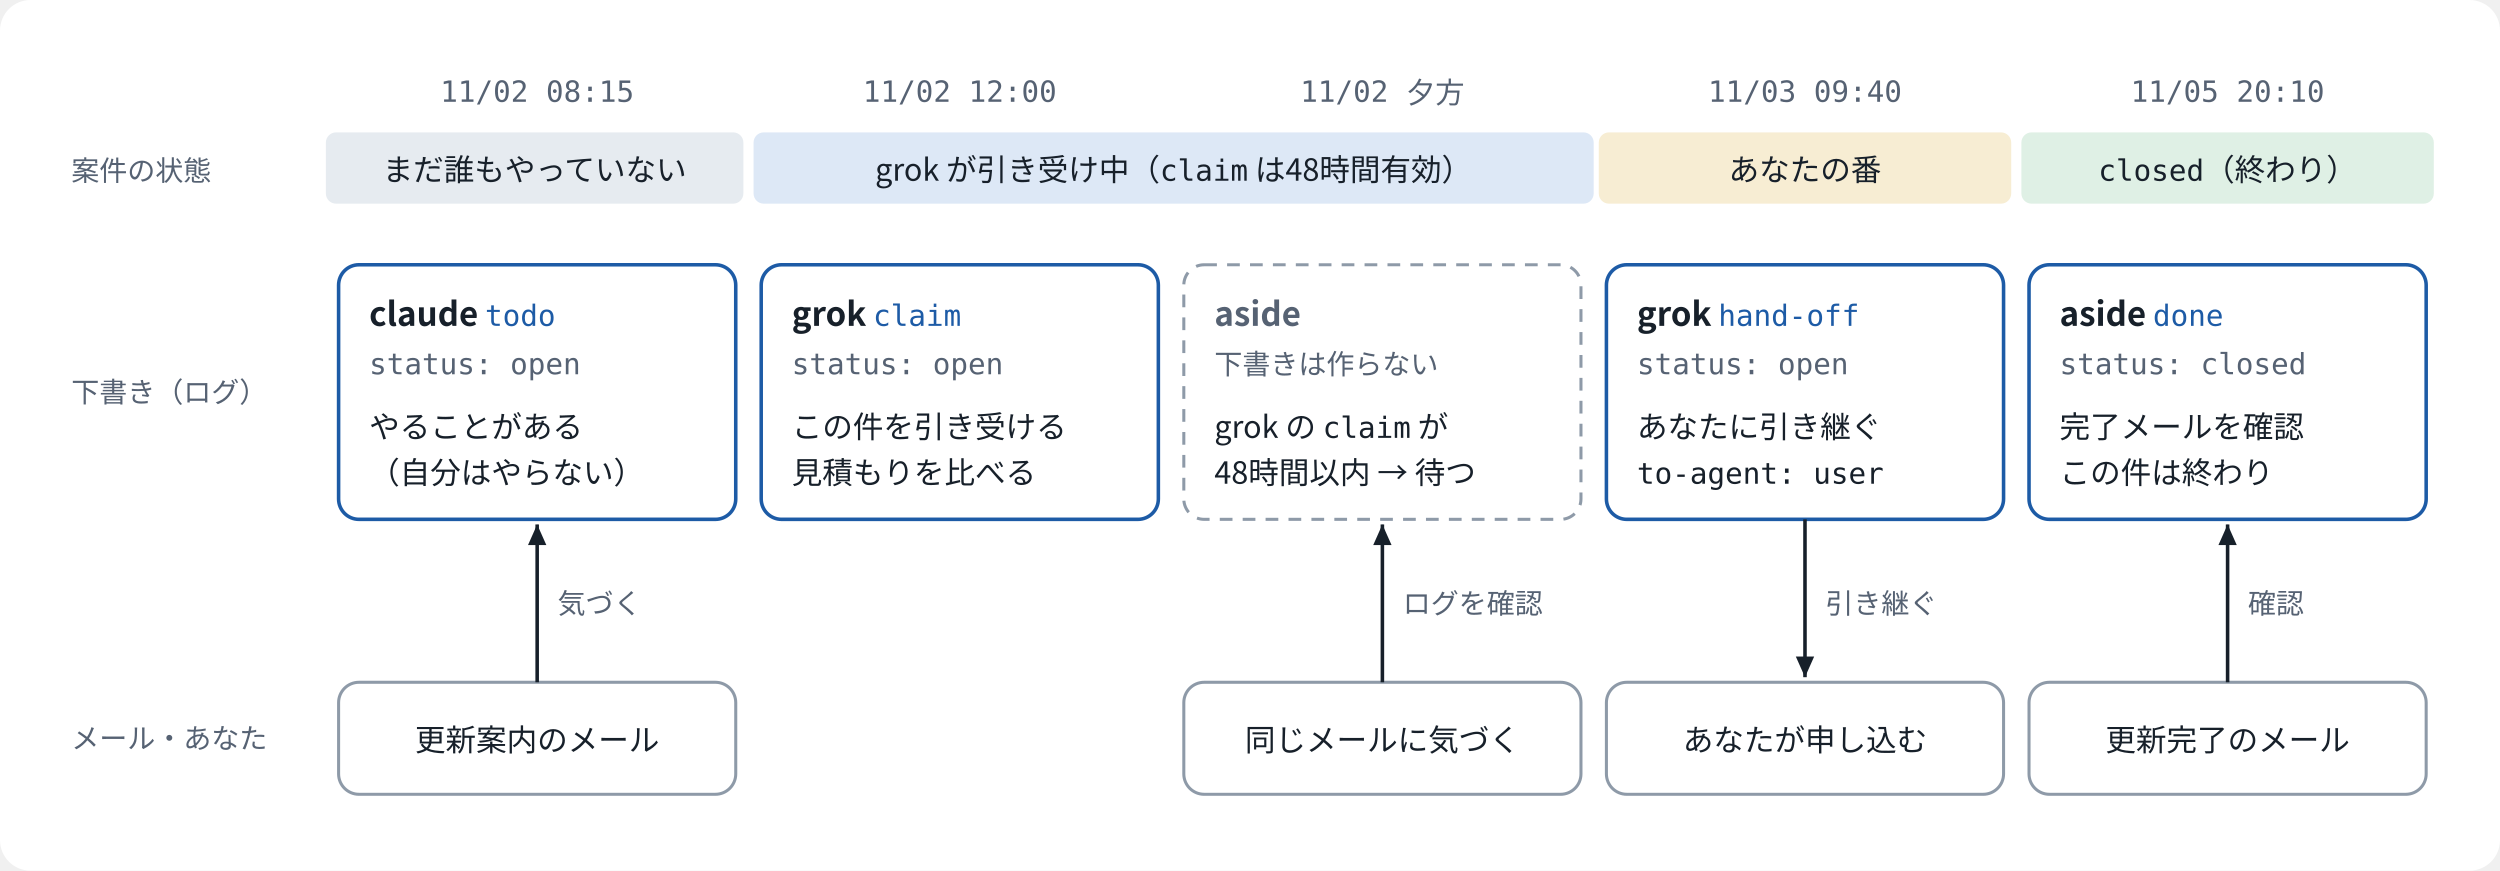
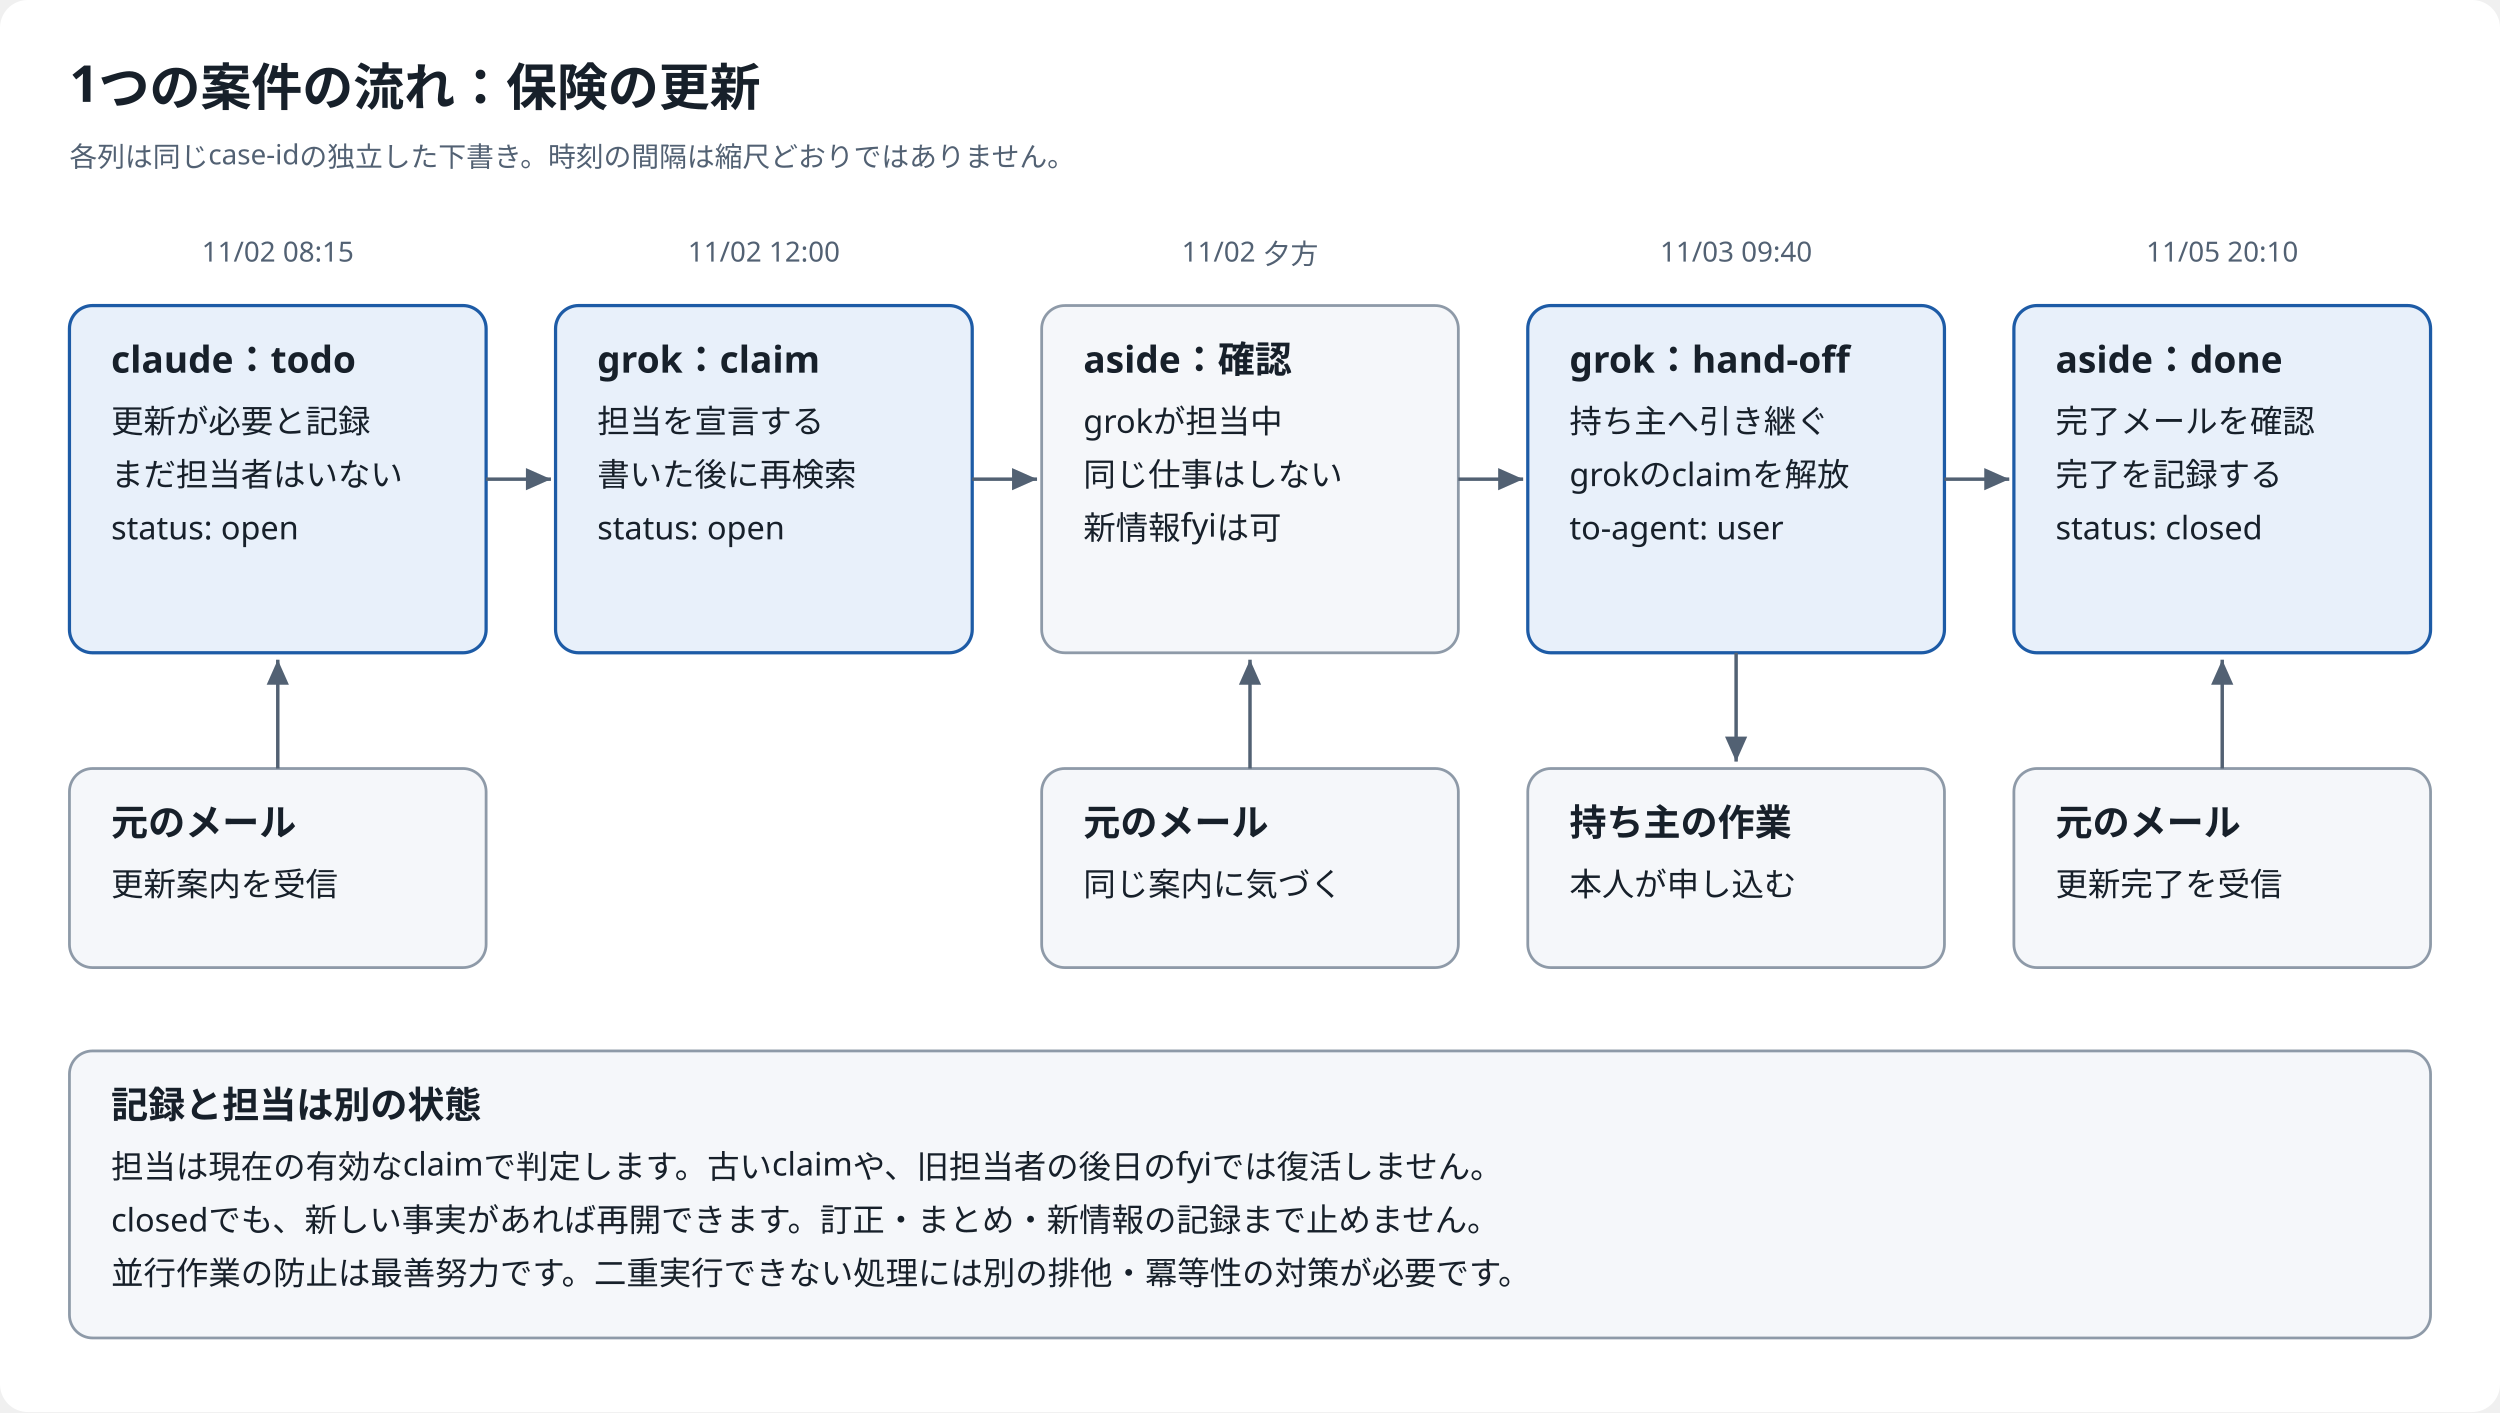
- <svg xmlns="http://www.w3.org/2000/svg" viewBox="-16 -16 982 342" width="982" height="342" role="img" aria-label="11月2日8時15分、更新案内のメールに気づいた claude が todo を書く。12時、grok が claim を書いて引き受ける。夕方、aside も同じメールに気づくが、grok の claim が48時間以内なので下書きを作らない。11月3日9時40分、grok があなたに hand-off する。あなたが申し込み、11月5日20時10分、更新完了のメールを見た aside が done と closed を書いて案件を閉じる。">
-   <style>
- text { font-family: "Hiragino Sans", "Hiragino Kaku Gothic ProN", "Yu Gothic", "Meiryo", "Noto Sans CJK JP", sans-serif; font-size: 12px; fill: #17202A; }
- .h { font-size: 14px; font-weight: 700; }
- .s { font-size: 11px; fill: #566273; }
- .m { font-family: ui-monospace, "SFMono-Regular", Menlo, Consolas, monospace; font-size: 11.5px; }
- .c { text-anchor: middle; }
- .e { text-anchor: end; }
- .acc { fill: #1D5BA6; }
- .ngt { fill: #BF3A2F; }
- .b { font-weight: 700; }
- .box { fill: #FFFFFF; stroke: #8E9AA8; stroke-width: 1.2; }
- .zone { fill: #E6EBF0; }
- .trust { fill: #DDE8F6; stroke: #1D5BA6; stroke-width: 1.5; }
- .card { fill: #FFFFFF; stroke: #1D5BA6; stroke-width: 1.4; }
- .q { fill: #E6EBF0; stroke: #8E9AA8; stroke-width: 1.2; }
- .ngbox { fill: #F9E4E1; stroke: #BF3A2F; stroke-width: 1.2; }
- .okbox { fill: #DFF0E5; stroke: #2B7A4B; stroke-width: 1.4; }
- .ghost { fill: none; stroke: #8E9AA8; stroke-width: 1.2; stroke-dasharray: 5 4; }
- .ln { fill: none; stroke: #17202A; stroke-width: 1.4; }
- .ln-ng { fill: none; stroke: #BF3A2F; stroke-width: 1.6; stroke-dasharray: 6 4; }
- .ln-x { fill: none; stroke: #BF3A2F; stroke-width: 1.8; }
- .x { fill: #FFFFFF; stroke: #BF3A2F; stroke-width: 1.6; }
- .mk { fill: #17202A; }
- .mk-ng { fill: #BF3A2F; }
- .st-open { fill: #E6EBF0; }
- .st-claim { fill: #DDE8F6; }
- .st-user { fill: #F7EDD3; }
- .st-done { fill: #DFF0E5; }
- </style>
-   <rect x="-16" y="-16" width="982" height="342" rx="12" fill="#FFFFFF" />
+ <svg xmlns="http://www.w3.org/2000/svg" viewBox="0 0 1080 610" width="1080" height="610" role="img" aria-labelledby="title desc">
+   <style>text { font-family: "Hiragino Sans", "Yu Gothic", "Meiryo", sans-serif; font-size: 14px; fill: #17202A; }
+ .title { font-size: 22px; font-weight: 700; } .h { font-size: 16px; font-weight: 700; }
+ .s { font-size: 12px; fill: #526173; } .blue { fill: #1D5BA6; } .red { fill: #A43229; }
+ .box { fill: #F5F7FA; stroke: #8E9AA8; stroke-width: 1.2; }
+ .trust { fill: #E8F0FA; stroke: #1D5BA6; stroke-width: 1.4; }
+ .warn { fill: #FFF2EE; stroke: #BE4E3B; stroke-width: 1.2; }
+ .good { fill: #EAF5EE; stroke: #397A50; stroke-width: 1.2; }
+ .line { fill: none; stroke: #526173; stroke-width: 1.5; }</style>
  <defs>
-     <marker id="f4-a" viewBox="0 0 10 10" refX="9" refY="5" markerWidth="9" markerHeight="9" markerUnits="userSpaceOnUse" orient="auto">
-       <path class="mk" d="M0,1 L9,5 L0,9 z" />
+     <marker id="arrow" viewBox="0 0 10 10" refX="9" refY="5" markerWidth="8" markerHeight="8" orient="auto">
+       <path d="M0,1 L9,5 L0,9 z" fill="#526173" />
    </marker>
  </defs>
-   <text class="s" x="12" y="55">案件の状態</text>
-   <text class="s" x="12" y="142">下書き（ログ）</text>
-   <text class="s" x="12" y="278">メール・あなた</text>
-   <text class="m s c" x="195" y="24">11/02 08:15</text>
-   <text class="m s c" x="361" y="24">11/02 12:00</text>
-   <text class="m s c" x="527" y="24">11/02 夕方</text>
-   <text class="m s c" x="693" y="24">11/03 09:40</text>
-   <text class="m s c" x="859" y="24">11/05 20:10</text>
-   <rect class="st-open" x="112" y="36" width="164" height="28" rx="4" />
-   <text class="c" x="194" y="55">まだ誰もやっていない</text>
-   <rect class="st-claim" x="280" y="36" width="330" height="28" rx="4" />
-   <text class="c" x="445" y="55">grok が引き受け中（<tspan class="m">claim</tspan> は48時間有効）</text>
-   <rect class="st-user" x="612" y="36" width="162" height="28" rx="4" />
-   <text class="c" x="693" y="55">あなたの番</text>
-   <rect class="st-done" x="778" y="36" width="162" height="28" rx="4" />
-   <text class="c" x="859" y="55">
-     <tspan class="m">closed</tspan>（終わり）</text>
-   <rect class="card" x="117" y="88" width="156" height="100" rx="8" />
-   <text x="129" y="112">
-     <tspan class="b" style="font-size:13px">claude</tspan>
-     <tspan class="m acc">todo</tspan>
-   </text>
-   <text class="m s" x="129" y="131">status: open</text>
-   <text x="129" y="156">やることがある</text>
-   <text x="129" y="174">（自分はやらない）</text>
-   <rect class="card" x="283" y="88" width="156" height="100" rx="8" />
-   <text x="295" y="112">
-     <tspan class="b" style="font-size:13px">grok</tspan>
-     <tspan class="m acc">claim</tspan>
-   </text>
-   <text class="m s" x="295" y="131">status: open</text>
-   <text x="295" y="156">この件を引き受ける</text>
-   <text x="295" y="174">見積もりを比べる</text>
-   <rect class="ghost" x="449" y="88" width="156" height="100" rx="8" />
-   <text class="b s" x="461" y="112" style="font-size:13px">aside</text>
-   <text class="s" x="461" y="131">下書きは作らない</text>
-   <text x="461" y="156">grok の <tspan class="m">claim</tspan> が</text>
-   <text x="461" y="174">48時間以内 → 待つ</text>
-   <rect class="card" x="615" y="88" width="156" height="100" rx="8" />
-   <text x="627" y="112">
-     <tspan class="b" style="font-size:13px">grok</tspan>
-     <tspan class="m acc">hand-off</tspan>
-   </text>
-   <text class="m s" x="627" y="131">status: open</text>
-   <text x="627" y="156">あなたに引き継ぐ</text>
-   <text class="m" x="627" y="174">to-agent: user</text>
-   <rect class="card" x="781" y="88" width="156" height="100" rx="8" />
-   <text x="793" y="112">
-     <tspan class="b" style="font-size:13px">aside</tspan>
-     <tspan class="m acc">done</tspan>
-   </text>
-   <text class="m s" x="793" y="131">status: closed</text>
-   <text x="793" y="156">完了メールを確認</text>
-   <text x="793" y="174">この件は終わり</text>
-   <rect class="box" x="117" y="252" width="156" height="44" rx="8" />
-   <text class="c" x="195" y="279">更新案内のメール</text>
-   <line class="ln" x1="195" y1="252" x2="195" y2="190" marker-end="url(#f4-a)" />
-   <text class="s" x="203" y="225">気づく</text>
-   <rect class="box" x="449" y="252" width="156" height="44" rx="8" />
-   <text class="c" x="527" y="279">同じメールに気づく</text>
-   <line class="ln" x1="527" y1="252" x2="527" y2="190" marker-end="url(#f4-a)" />
-   <text class="s" x="535" y="225">ログを確認</text>
-   <rect class="box" x="615" y="252" width="156" height="44" rx="8" />
-   <text class="c" x="693" y="279">あなたが申し込む</text>
-   <line class="ln" x1="693" y1="188" x2="693" y2="250" marker-end="url(#f4-a)" />
-   <text class="s" x="701" y="225">引き継ぐ</text>
-   <rect class="box" x="781" y="252" width="156" height="44" rx="8" />
-   <text class="c" x="859" y="279">更新完了のメール</text>
-   <line class="ln" x1="859" y1="252" x2="859" y2="190" marker-end="url(#f4-a)" />
-   <text class="s" x="867" y="225">確認</text>
+   <rect width="1080" height="610" rx="12" fill="white" />
+   <text x="30" y="44" class="title">1つの案件の流れ：保険の更新</text>
+   <text x="30" y="72" class="s">各列は同じcase-idの独立した下書き。時刻の間隔は縮尺どおりではありません。</text>
+   <text x="120" y="113" class="s" text-anchor="middle">11/02 08:15</text>
+   <rect x="30" y="132" width="180" height="150" rx="10" class="trust" />
+   <text x="48" y="161" class="h">claude：todo</text>
+   <text x="48" y="187" class="">更新が必要と記録</text>
+   <text x="48" y="210" class="">まだ担当者はいない</text>
+   <text x="48" y="233" class="">status: open</text>
+   <text x="330" y="113" class="s" text-anchor="middle">11/02 12:00</text>
+   <rect x="240" y="132" width="180" height="150" rx="10" class="trust" />
+   <text x="258" y="161" class="h">grok：claim</text>
+   <text x="258" y="187" class="">担当を宣言する</text>
+   <text x="258" y="210" class="">書いた後に再検索</text>
+   <text x="258" y="233" class="">status: open</text>
+   <text x="540" y="113" class="s" text-anchor="middle">11/02 夕方</text>
+   <rect x="450" y="132" width="180" height="150" rx="10" class="box" />
+   <text x="468" y="161" class="h">aside：確認</text>
+   <text x="468" y="187" class="">grokが担当中</text>
+   <text x="468" y="210" class="">同じ仕事はしない</text>
+   <text x="468" y="233" class="">新情報fyiは可</text>
+   <text x="750" y="113" class="s" text-anchor="middle">11/03 09:40</text>
+   <rect x="660" y="132" width="180" height="150" rx="10" class="trust" />
+   <text x="678" y="161" class="h">grok：hand-off</text>
+   <text x="678" y="187" class="">持ち主へ引き継ぐ</text>
+   <text x="678" y="210" class="">grokのclaimを解放</text>
+   <text x="678" y="233" class="">to-agent: user</text>
+   <text x="960" y="113" class="s" text-anchor="middle">11/05 20:10</text>
+   <rect x="870" y="132" width="180" height="150" rx="10" class="trust" />
+   <text x="888" y="161" class="h">aside：done</text>
+   <text x="888" y="187" class="">完了メールを確認</text>
+   <text x="888" y="210" class="">完了を記録する</text>
+   <text x="888" y="233" class="">status: closed</text>
+   <path class="line" d="M210,207 L238,207" marker-end="url(#arrow)" />
+   <path class="line" d="M420,207 L448,207" marker-end="url(#arrow)" />
+   <path class="line" d="M630,207 L658,207" marker-end="url(#arrow)" />
+   <path class="line" d="M840,207 L868,207" marker-end="url(#arrow)" />
+   <rect x="30" y="332" width="180" height="86" rx="10" class="box" />
+   <text x="48" y="361" class="h">元のメール</text>
+   <text x="48" y="387" class="">更新案内を受信</text>
+   <rect x="450" y="332" width="180" height="86" rx="10" class="box" />
+   <text x="468" y="361" class="h">元のメール</text>
+   <text x="468" y="387" class="">同じ案内に気づく</text>
+   <rect x="660" y="332" width="180" height="86" rx="10" class="box" />
+   <text x="678" y="361" class="h">持ち主の作業</text>
+   <text x="678" y="387" class="">本人が申し込む</text>
+   <rect x="870" y="332" width="180" height="86" rx="10" class="box" />
+   <text x="888" y="361" class="h">元のメール</text>
+   <text x="888" y="387" class="">更新完了を受信</text>
+   <path class="line" d="M120,332 L120,285" marker-end="url(#arrow)" />
+   <path class="line" d="M540,332 L540,285" marker-end="url(#arrow)" />
+   <path class="line" d="M750,282 L750,329" marker-end="url(#arrow)" />
+   <path class="line" d="M960,332 L960,285" marker-end="url(#arrow)" />
+   <rect x="30" y="454" width="1020" height="124" rx="10" class="box" />
+   <text x="48" y="483" class="h">記録と担当は別の状態</text>
+   <text x="48" y="509" class="">担当は現在の有効なclaimで判定します。古いclaimや、旧担当者の後日のfyiでは復活しません。</text>
+   <text x="48" y="532" class="">closedでも、新しい事実があれば再開できます。訂正・まとめ・新情報の記録まで止めません。</text>
+   <text x="48" y="555" class="">並行作業の防止は最善努力です。二重実行できない処理には別の排他・冪等性の対策が必要です。</text>
</svg>
